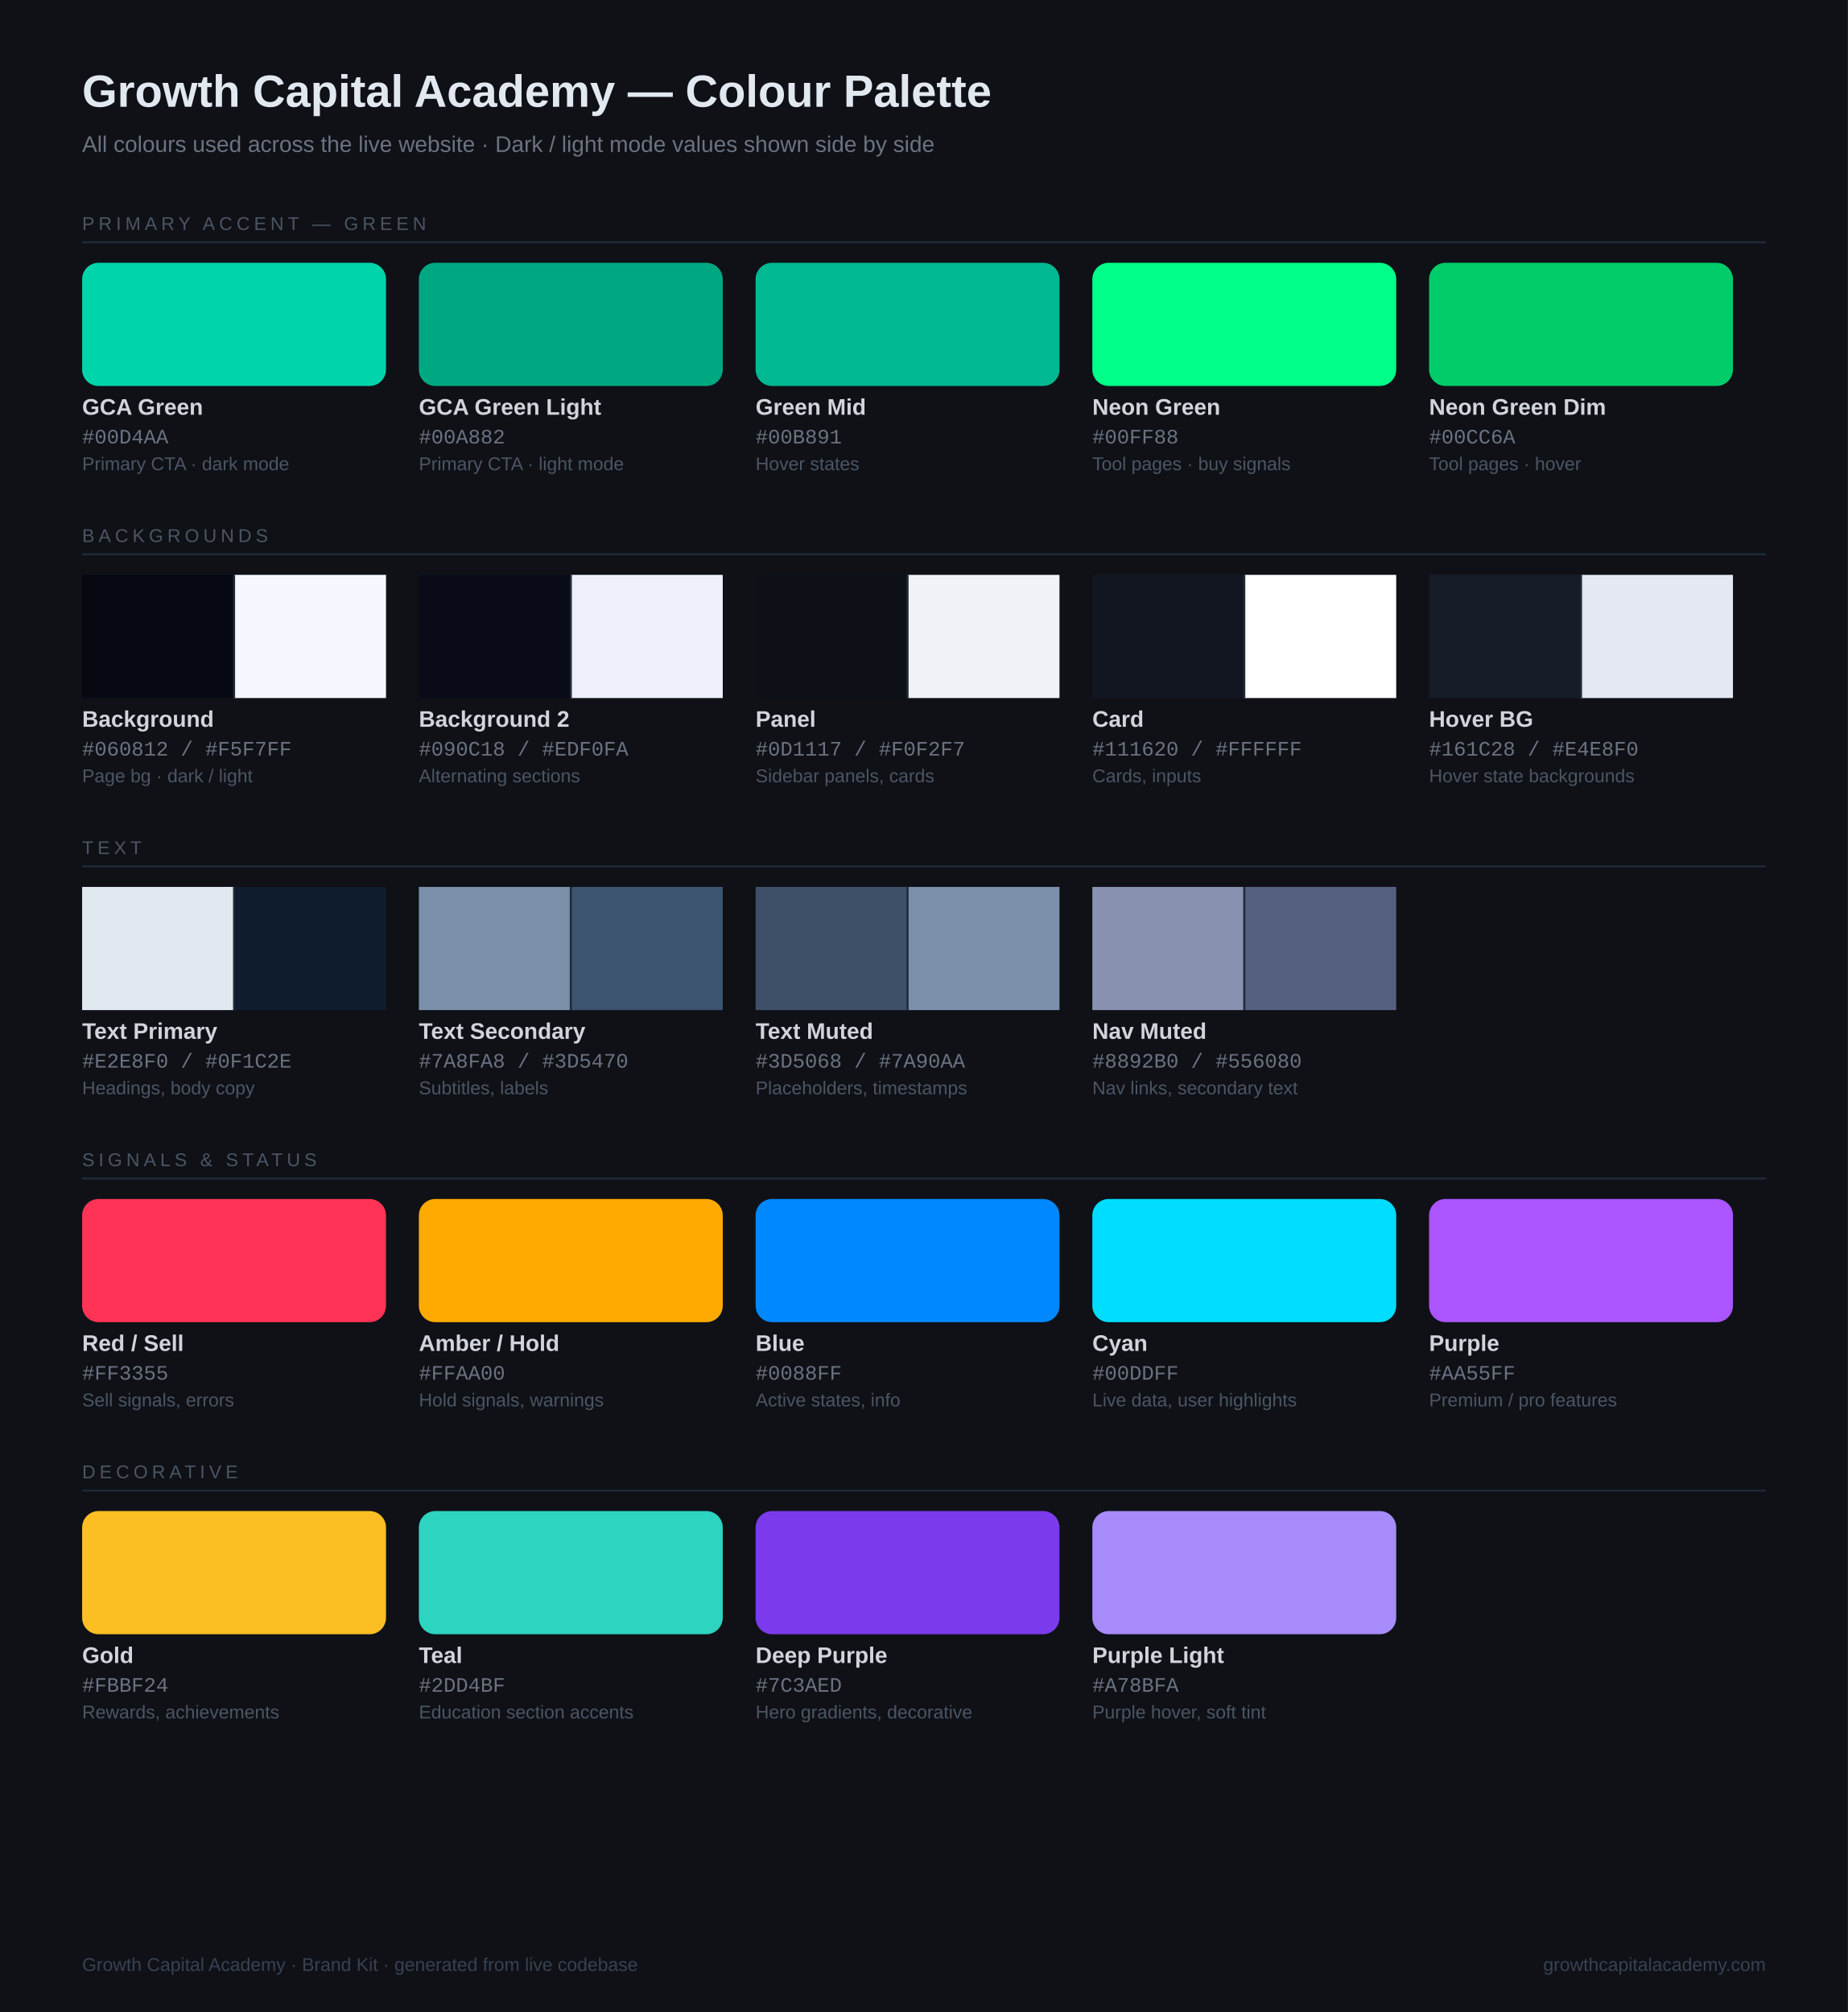
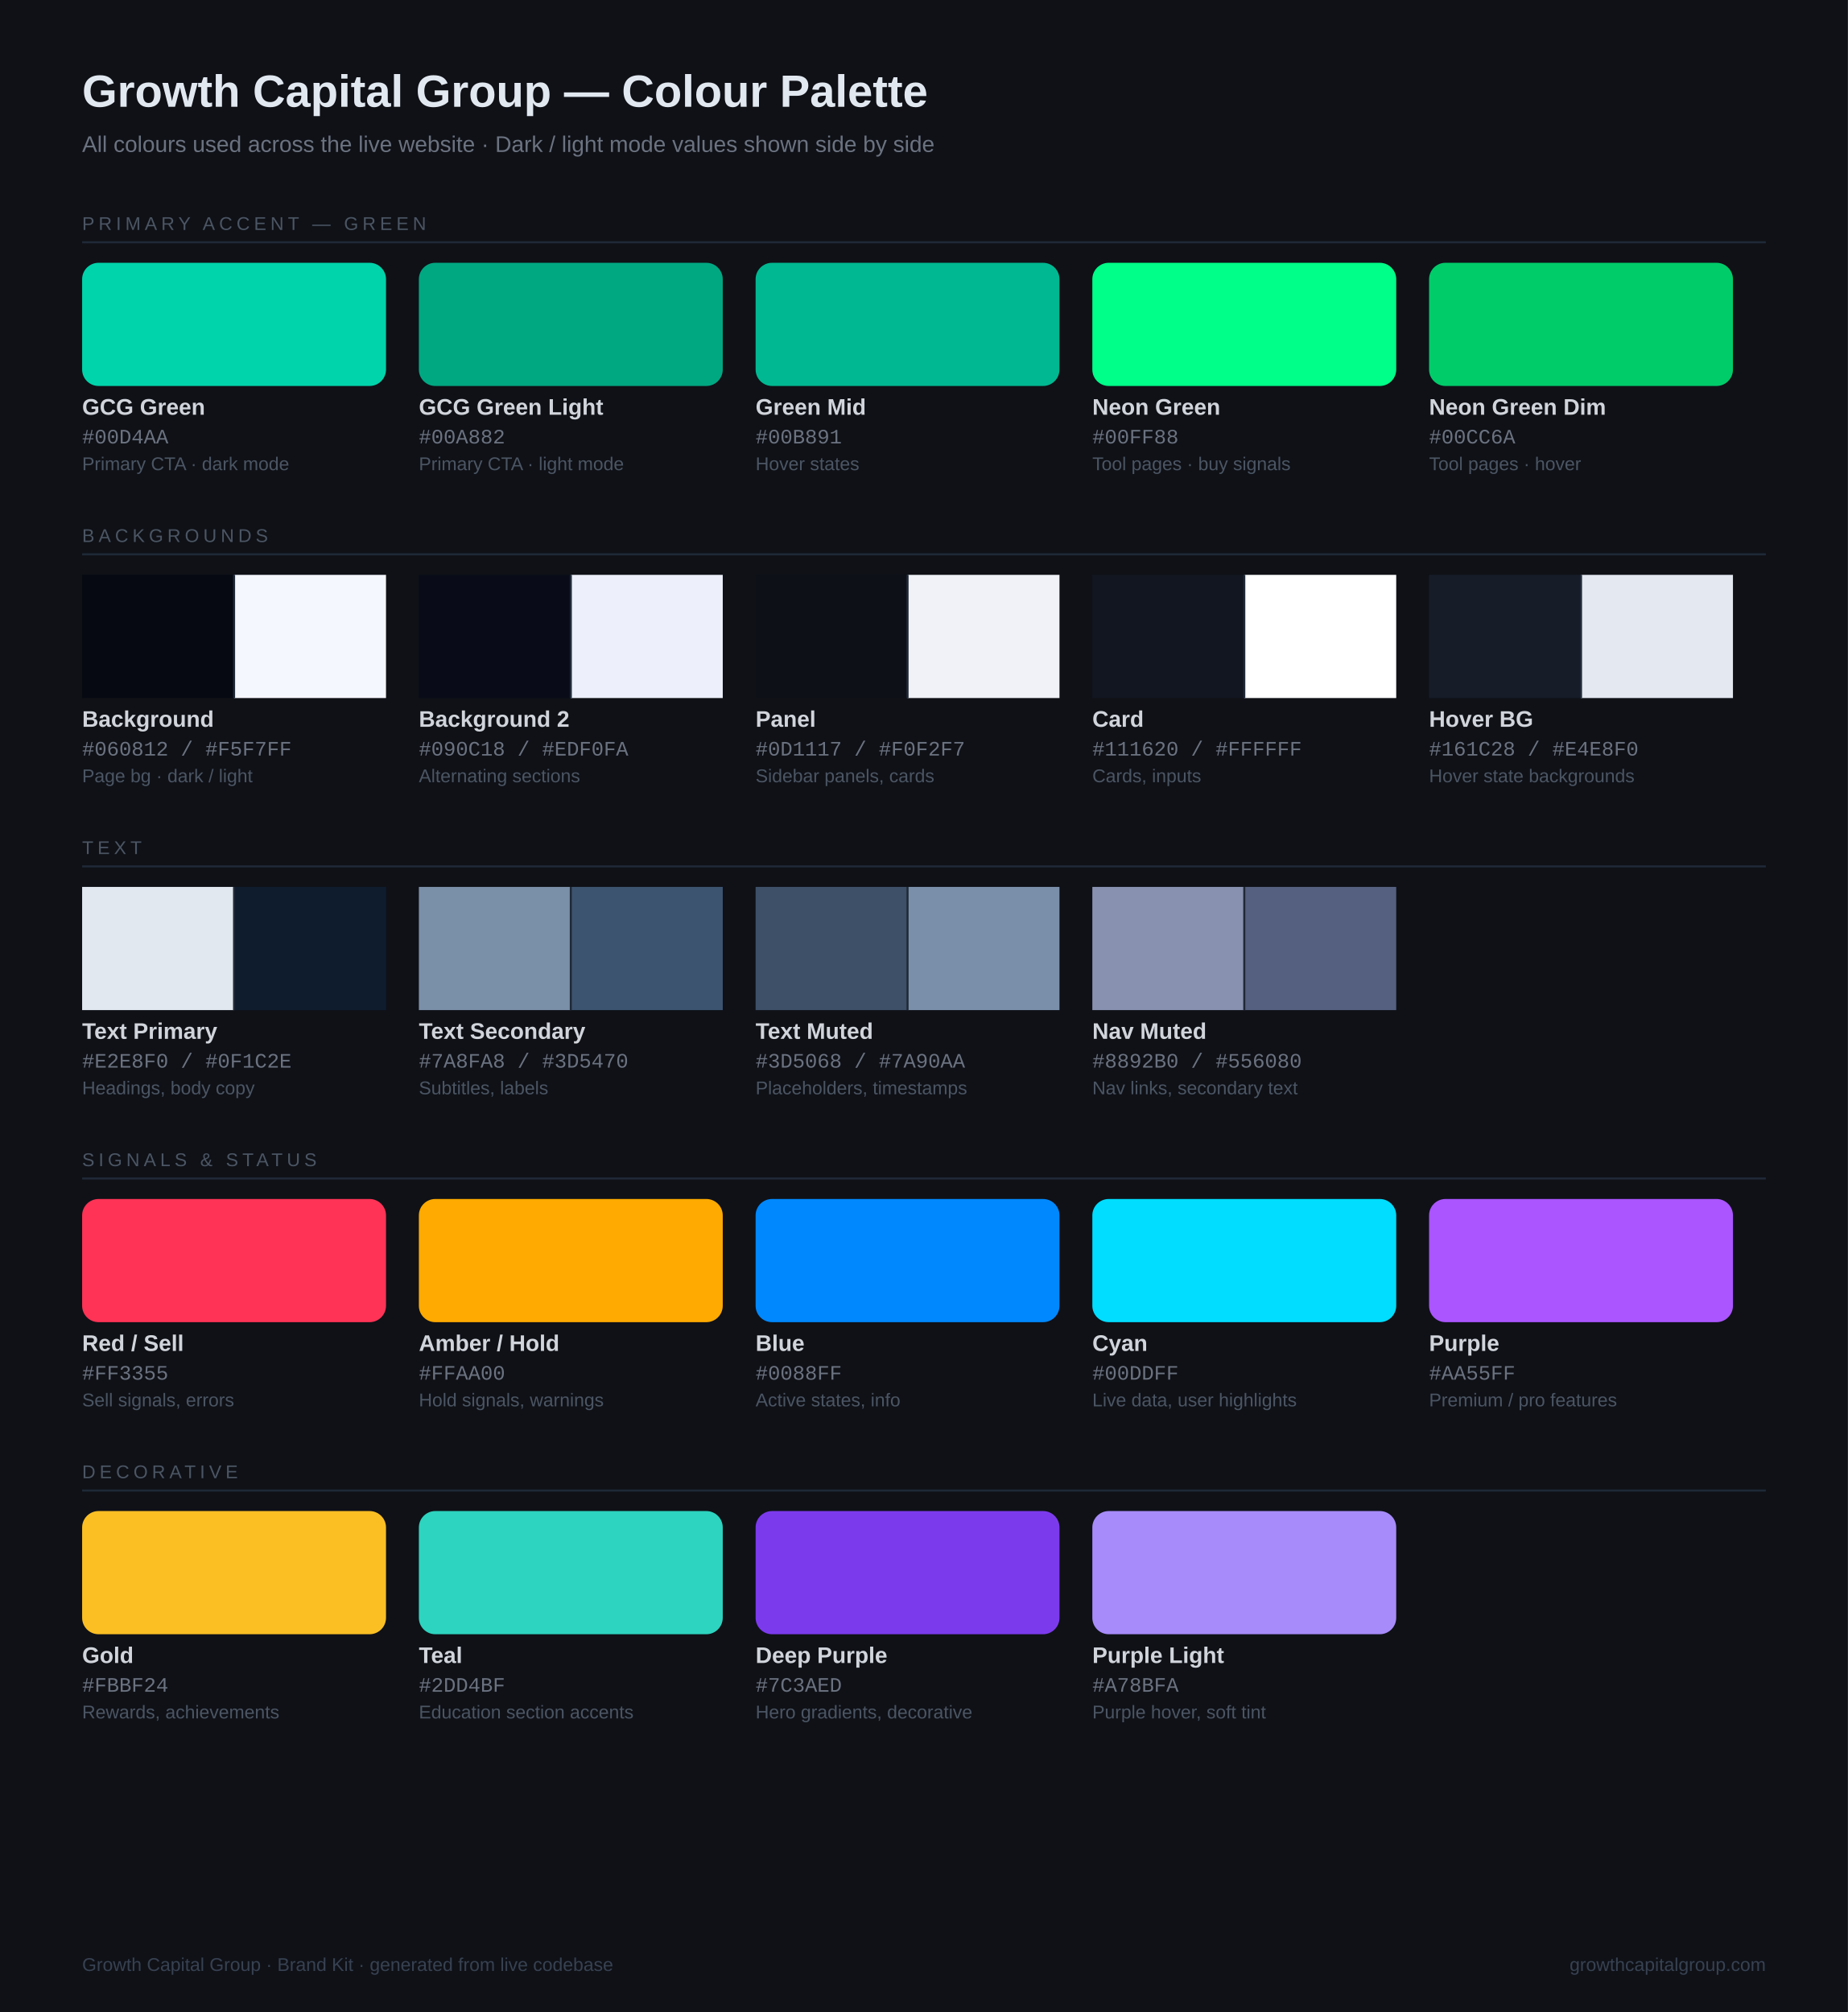
<svg xmlns="http://www.w3.org/2000/svg" width="900" height="980" viewBox="0 0 900 980" font-family="'Segoe UI', system-ui, Arial, sans-serif">
  <rect width="900" height="980" fill="#0f1117" />
-   <text x="40" y="52" font-size="22" font-weight="700" fill="#e2e8f0">Growth Capital Academy — Colour Palette</text>
+   <text x="40" y="52" font-size="22" font-weight="700" fill="#e2e8f0">Growth Capital Group — Colour Palette</text>
  <text x="40" y="74" font-size="11" fill="#6b7280">All colours used across the live website · Dark / light mode values shown side by side</text>
  <text x="40" y="112" font-size="9" fill="#4b5563" letter-spacing="2">PRIMARY ACCENT — GREEN</text>
  <line x1="40" y1="118" x2="860" y2="118" stroke="#1f2937" stroke-width="1" />
  <rect x="40" y="128" width="148" height="60" rx="8" fill="#00d4aa" />
-   <text x="40" y="202" font-size="11" font-weight="600" fill="#d1d5db">GCA Green</text>
+   <text x="40" y="202" font-size="11" font-weight="600" fill="#d1d5db">GCG Green</text>
  <text x="40" y="216" font-size="10" fill="#6b7280" font-family="'Courier New', monospace">#00D4AA</text>
  <text x="40" y="229" font-size="9" fill="#4b5563">Primary CTA · dark mode</text>
  <rect x="204" y="128" width="148" height="60" rx="8" fill="#00a882" />
-   <text x="204" y="202" font-size="11" font-weight="600" fill="#d1d5db">GCA Green Light</text>
+   <text x="204" y="202" font-size="11" font-weight="600" fill="#d1d5db">GCG Green Light</text>
  <text x="204" y="216" font-size="10" fill="#6b7280" font-family="'Courier New', monospace">#00A882</text>
  <text x="204" y="229" font-size="9" fill="#4b5563">Primary CTA · light mode</text>
  <rect x="368" y="128" width="148" height="60" rx="8" fill="#00b891" />
  <text x="368" y="202" font-size="11" font-weight="600" fill="#d1d5db">Green Mid</text>
  <text x="368" y="216" font-size="10" fill="#6b7280" font-family="'Courier New', monospace">#00B891</text>
  <text x="368" y="229" font-size="9" fill="#4b5563">Hover states</text>
  <rect x="532" y="128" width="148" height="60" rx="8" fill="#00ff88" />
  <text x="532" y="202" font-size="11" font-weight="600" fill="#d1d5db">Neon Green</text>
  <text x="532" y="216" font-size="10" fill="#6b7280" font-family="'Courier New', monospace">#00FF88</text>
  <text x="532" y="229" font-size="9" fill="#4b5563">Tool pages · buy signals</text>
  <rect x="696" y="128" width="148" height="60" rx="8" fill="#00cc6a" />
  <text x="696" y="202" font-size="11" font-weight="600" fill="#d1d5db">Neon Green Dim</text>
  <text x="696" y="216" font-size="10" fill="#6b7280" font-family="'Courier New', monospace">#00CC6A</text>
  <text x="696" y="229" font-size="9" fill="#4b5563">Tool pages · hover</text>
  <text x="40" y="264" font-size="9" fill="#4b5563" letter-spacing="2">BACKGROUNDS</text>
  <line x1="40" y1="270" x2="860" y2="270" stroke="#1f2937" stroke-width="1" />
  <rect x="40" y="280" width="74" height="60" rx="8 0 0 8" fill="#060812" />
  <rect x="114" y="280" width="74" height="60" rx="0 8 8 0" fill="#f5f7ff" />
  <line x1="114" y1="280" x2="114" y2="340" stroke="#1f2937" stroke-width="1" />
  <text x="40" y="354" font-size="11" font-weight="600" fill="#d1d5db">Background</text>
  <text x="40" y="368" font-size="10" fill="#6b7280" font-family="'Courier New', monospace">#060812 / #F5F7FF</text>
  <text x="40" y="381" font-size="9" fill="#4b5563">Page bg · dark / light</text>
  <rect x="204" y="280" width="74" height="60" rx="8 0 0 8" fill="#090c18" />
  <rect x="278" y="280" width="74" height="60" rx="0 8 8 0" fill="#edf0fa" />
  <line x1="278" y1="280" x2="278" y2="340" stroke="#1f2937" stroke-width="1" />
  <text x="204" y="354" font-size="11" font-weight="600" fill="#d1d5db">Background 2</text>
  <text x="204" y="368" font-size="10" fill="#6b7280" font-family="'Courier New', monospace">#090C18 / #EDF0FA</text>
  <text x="204" y="381" font-size="9" fill="#4b5563">Alternating sections</text>
  <rect x="368" y="280" width="74" height="60" rx="8 0 0 8" fill="#0d1117" />
  <rect x="442" y="280" width="74" height="60" rx="0 8 8 0" fill="#f0f2f7" />
  <line x1="442" y1="280" x2="442" y2="340" stroke="#1f2937" stroke-width="1" />
  <text x="368" y="354" font-size="11" font-weight="600" fill="#d1d5db">Panel</text>
  <text x="368" y="368" font-size="10" fill="#6b7280" font-family="'Courier New', monospace">#0D1117 / #F0F2F7</text>
  <text x="368" y="381" font-size="9" fill="#4b5563">Sidebar panels, cards</text>
  <rect x="532" y="280" width="74" height="60" rx="8 0 0 8" fill="#111620" />
  <rect x="606" y="280" width="74" height="60" rx="0 8 8 0" fill="#ffffff" />
  <line x1="606" y1="280" x2="606" y2="340" stroke="#1f2937" stroke-width="1" />
  <text x="532" y="354" font-size="11" font-weight="600" fill="#d1d5db">Card</text>
  <text x="532" y="368" font-size="10" fill="#6b7280" font-family="'Courier New', monospace">#111620 / #FFFFFF</text>
  <text x="532" y="381" font-size="9" fill="#4b5563">Cards, inputs</text>
  <rect x="696" y="280" width="74" height="60" rx="8 0 0 8" fill="#161c28" />
  <rect x="770" y="280" width="74" height="60" rx="0 8 8 0" fill="#e4e8f0" />
  <line x1="770" y1="280" x2="770" y2="340" stroke="#1f2937" stroke-width="1" />
  <text x="696" y="354" font-size="11" font-weight="600" fill="#d1d5db">Hover BG</text>
  <text x="696" y="368" font-size="10" fill="#6b7280" font-family="'Courier New', monospace">#161C28 / #E4E8F0</text>
  <text x="696" y="381" font-size="9" fill="#4b5563">Hover state backgrounds</text>
  <text x="40" y="416" font-size="9" fill="#4b5563" letter-spacing="2">TEXT</text>
  <line x1="40" y1="422" x2="860" y2="422" stroke="#1f2937" stroke-width="1" />
  <rect x="40" y="432" width="74" height="60" rx="8 0 0 8" fill="#e2e8f0" />
  <rect x="114" y="432" width="74" height="60" rx="0 8 8 0" fill="#0f1c2e" />
  <line x1="114" y1="432" x2="114" y2="492" stroke="#1f2937" stroke-width="1" />
  <text x="40" y="506" font-size="11" font-weight="600" fill="#d1d5db">Text Primary</text>
  <text x="40" y="520" font-size="10" fill="#6b7280" font-family="'Courier New', monospace">#E2E8F0 / #0F1C2E</text>
  <text x="40" y="533" font-size="9" fill="#4b5563">Headings, body copy</text>
  <rect x="204" y="432" width="74" height="60" rx="8 0 0 8" fill="#7a8fa8" />
  <rect x="278" y="432" width="74" height="60" rx="0 8 8 0" fill="#3d5470" />
  <line x1="278" y1="432" x2="278" y2="492" stroke="#1f2937" stroke-width="1" />
  <text x="204" y="506" font-size="11" font-weight="600" fill="#d1d5db">Text Secondary</text>
  <text x="204" y="520" font-size="10" fill="#6b7280" font-family="'Courier New', monospace">#7A8FA8 / #3D5470</text>
  <text x="204" y="533" font-size="9" fill="#4b5563">Subtitles, labels</text>
  <rect x="368" y="432" width="74" height="60" rx="8 0 0 8" fill="#3d5068" />
  <rect x="442" y="432" width="74" height="60" rx="0 8 8 0" fill="#7a90aa" />
  <line x1="442" y1="432" x2="442" y2="492" stroke="#1f2937" stroke-width="1" />
  <text x="368" y="506" font-size="11" font-weight="600" fill="#d1d5db">Text Muted</text>
  <text x="368" y="520" font-size="10" fill="#6b7280" font-family="'Courier New', monospace">#3D5068 / #7A90AA</text>
  <text x="368" y="533" font-size="9" fill="#4b5563">Placeholders, timestamps</text>
  <rect x="532" y="432" width="74" height="60" rx="8 0 0 8" fill="#8892b0" />
  <rect x="606" y="432" width="74" height="60" rx="0 8 8 0" fill="#556080" />
  <line x1="606" y1="432" x2="606" y2="492" stroke="#1f2937" stroke-width="1" />
  <text x="532" y="506" font-size="11" font-weight="600" fill="#d1d5db">Nav Muted</text>
  <text x="532" y="520" font-size="10" fill="#6b7280" font-family="'Courier New', monospace">#8892B0 / #556080</text>
  <text x="532" y="533" font-size="9" fill="#4b5563">Nav links, secondary text</text>
  <text x="40" y="568" font-size="9" fill="#4b5563" letter-spacing="2">SIGNALS &amp; STATUS</text>
  <line x1="40" y1="574" x2="860" y2="574" stroke="#1f2937" stroke-width="1" />
  <rect x="40" y="584" width="148" height="60" rx="8" fill="#ff3355" />
  <text x="40" y="658" font-size="11" font-weight="600" fill="#d1d5db">Red / Sell</text>
  <text x="40" y="672" font-size="10" fill="#6b7280" font-family="'Courier New', monospace">#FF3355</text>
  <text x="40" y="685" font-size="9" fill="#4b5563">Sell signals, errors</text>
  <rect x="204" y="584" width="148" height="60" rx="8" fill="#ffaa00" />
  <text x="204" y="658" font-size="11" font-weight="600" fill="#d1d5db">Amber / Hold</text>
  <text x="204" y="672" font-size="10" fill="#6b7280" font-family="'Courier New', monospace">#FFAA00</text>
  <text x="204" y="685" font-size="9" fill="#4b5563">Hold signals, warnings</text>
  <rect x="368" y="584" width="148" height="60" rx="8" fill="#0088ff" />
  <text x="368" y="658" font-size="11" font-weight="600" fill="#d1d5db">Blue</text>
  <text x="368" y="672" font-size="10" fill="#6b7280" font-family="'Courier New', monospace">#0088FF</text>
  <text x="368" y="685" font-size="9" fill="#4b5563">Active states, info</text>
  <rect x="532" y="584" width="148" height="60" rx="8" fill="#00ddff" />
  <text x="532" y="658" font-size="11" font-weight="600" fill="#d1d5db">Cyan</text>
  <text x="532" y="672" font-size="10" fill="#6b7280" font-family="'Courier New', monospace">#00DDFF</text>
  <text x="532" y="685" font-size="9" fill="#4b5563">Live data, user highlights</text>
  <rect x="696" y="584" width="148" height="60" rx="8" fill="#aa55ff" />
  <text x="696" y="658" font-size="11" font-weight="600" fill="#d1d5db">Purple</text>
  <text x="696" y="672" font-size="10" fill="#6b7280" font-family="'Courier New', monospace">#AA55FF</text>
  <text x="696" y="685" font-size="9" fill="#4b5563">Premium / pro features</text>
  <text x="40" y="720" font-size="9" fill="#4b5563" letter-spacing="2">DECORATIVE</text>
  <line x1="40" y1="726" x2="860" y2="726" stroke="#1f2937" stroke-width="1" />
  <rect x="40" y="736" width="148" height="60" rx="8" fill="#fbbf24" />
  <text x="40" y="810" font-size="11" font-weight="600" fill="#d1d5db">Gold</text>
  <text x="40" y="824" font-size="10" fill="#6b7280" font-family="'Courier New', monospace">#FBBF24</text>
  <text x="40" y="837" font-size="9" fill="#4b5563">Rewards, achievements</text>
  <rect x="204" y="736" width="148" height="60" rx="8" fill="#2dd4bf" />
  <text x="204" y="810" font-size="11" font-weight="600" fill="#d1d5db">Teal</text>
  <text x="204" y="824" font-size="10" fill="#6b7280" font-family="'Courier New', monospace">#2DD4BF</text>
  <text x="204" y="837" font-size="9" fill="#4b5563">Education section accents</text>
  <rect x="368" y="736" width="148" height="60" rx="8" fill="#7c3aed" />
  <text x="368" y="810" font-size="11" font-weight="600" fill="#d1d5db">Deep Purple</text>
  <text x="368" y="824" font-size="10" fill="#6b7280" font-family="'Courier New', monospace">#7C3AED</text>
  <text x="368" y="837" font-size="9" fill="#4b5563">Hero gradients, decorative</text>
  <rect x="532" y="736" width="148" height="60" rx="8" fill="#a78bfa" />
  <text x="532" y="810" font-size="11" font-weight="600" fill="#d1d5db">Purple Light</text>
  <text x="532" y="824" font-size="10" fill="#6b7280" font-family="'Courier New', monospace">#A78BFA</text>
  <text x="532" y="837" font-size="9" fill="#4b5563">Purple hover, soft tint</text>
-   <text x="40" y="960" font-size="9" fill="#374151">Growth Capital Academy · Brand Kit · generated from live codebase</text>
-   <text x="860" y="960" font-size="9" fill="#374151" text-anchor="end">growthcapitalacademy.com</text>
+   <text x="40" y="960" font-size="9" fill="#374151">Growth Capital Group · Brand Kit · generated from live codebase</text>
+   <text x="860" y="960" font-size="9" fill="#374151" text-anchor="end">growthcapitalgroup.com</text>
</svg>
